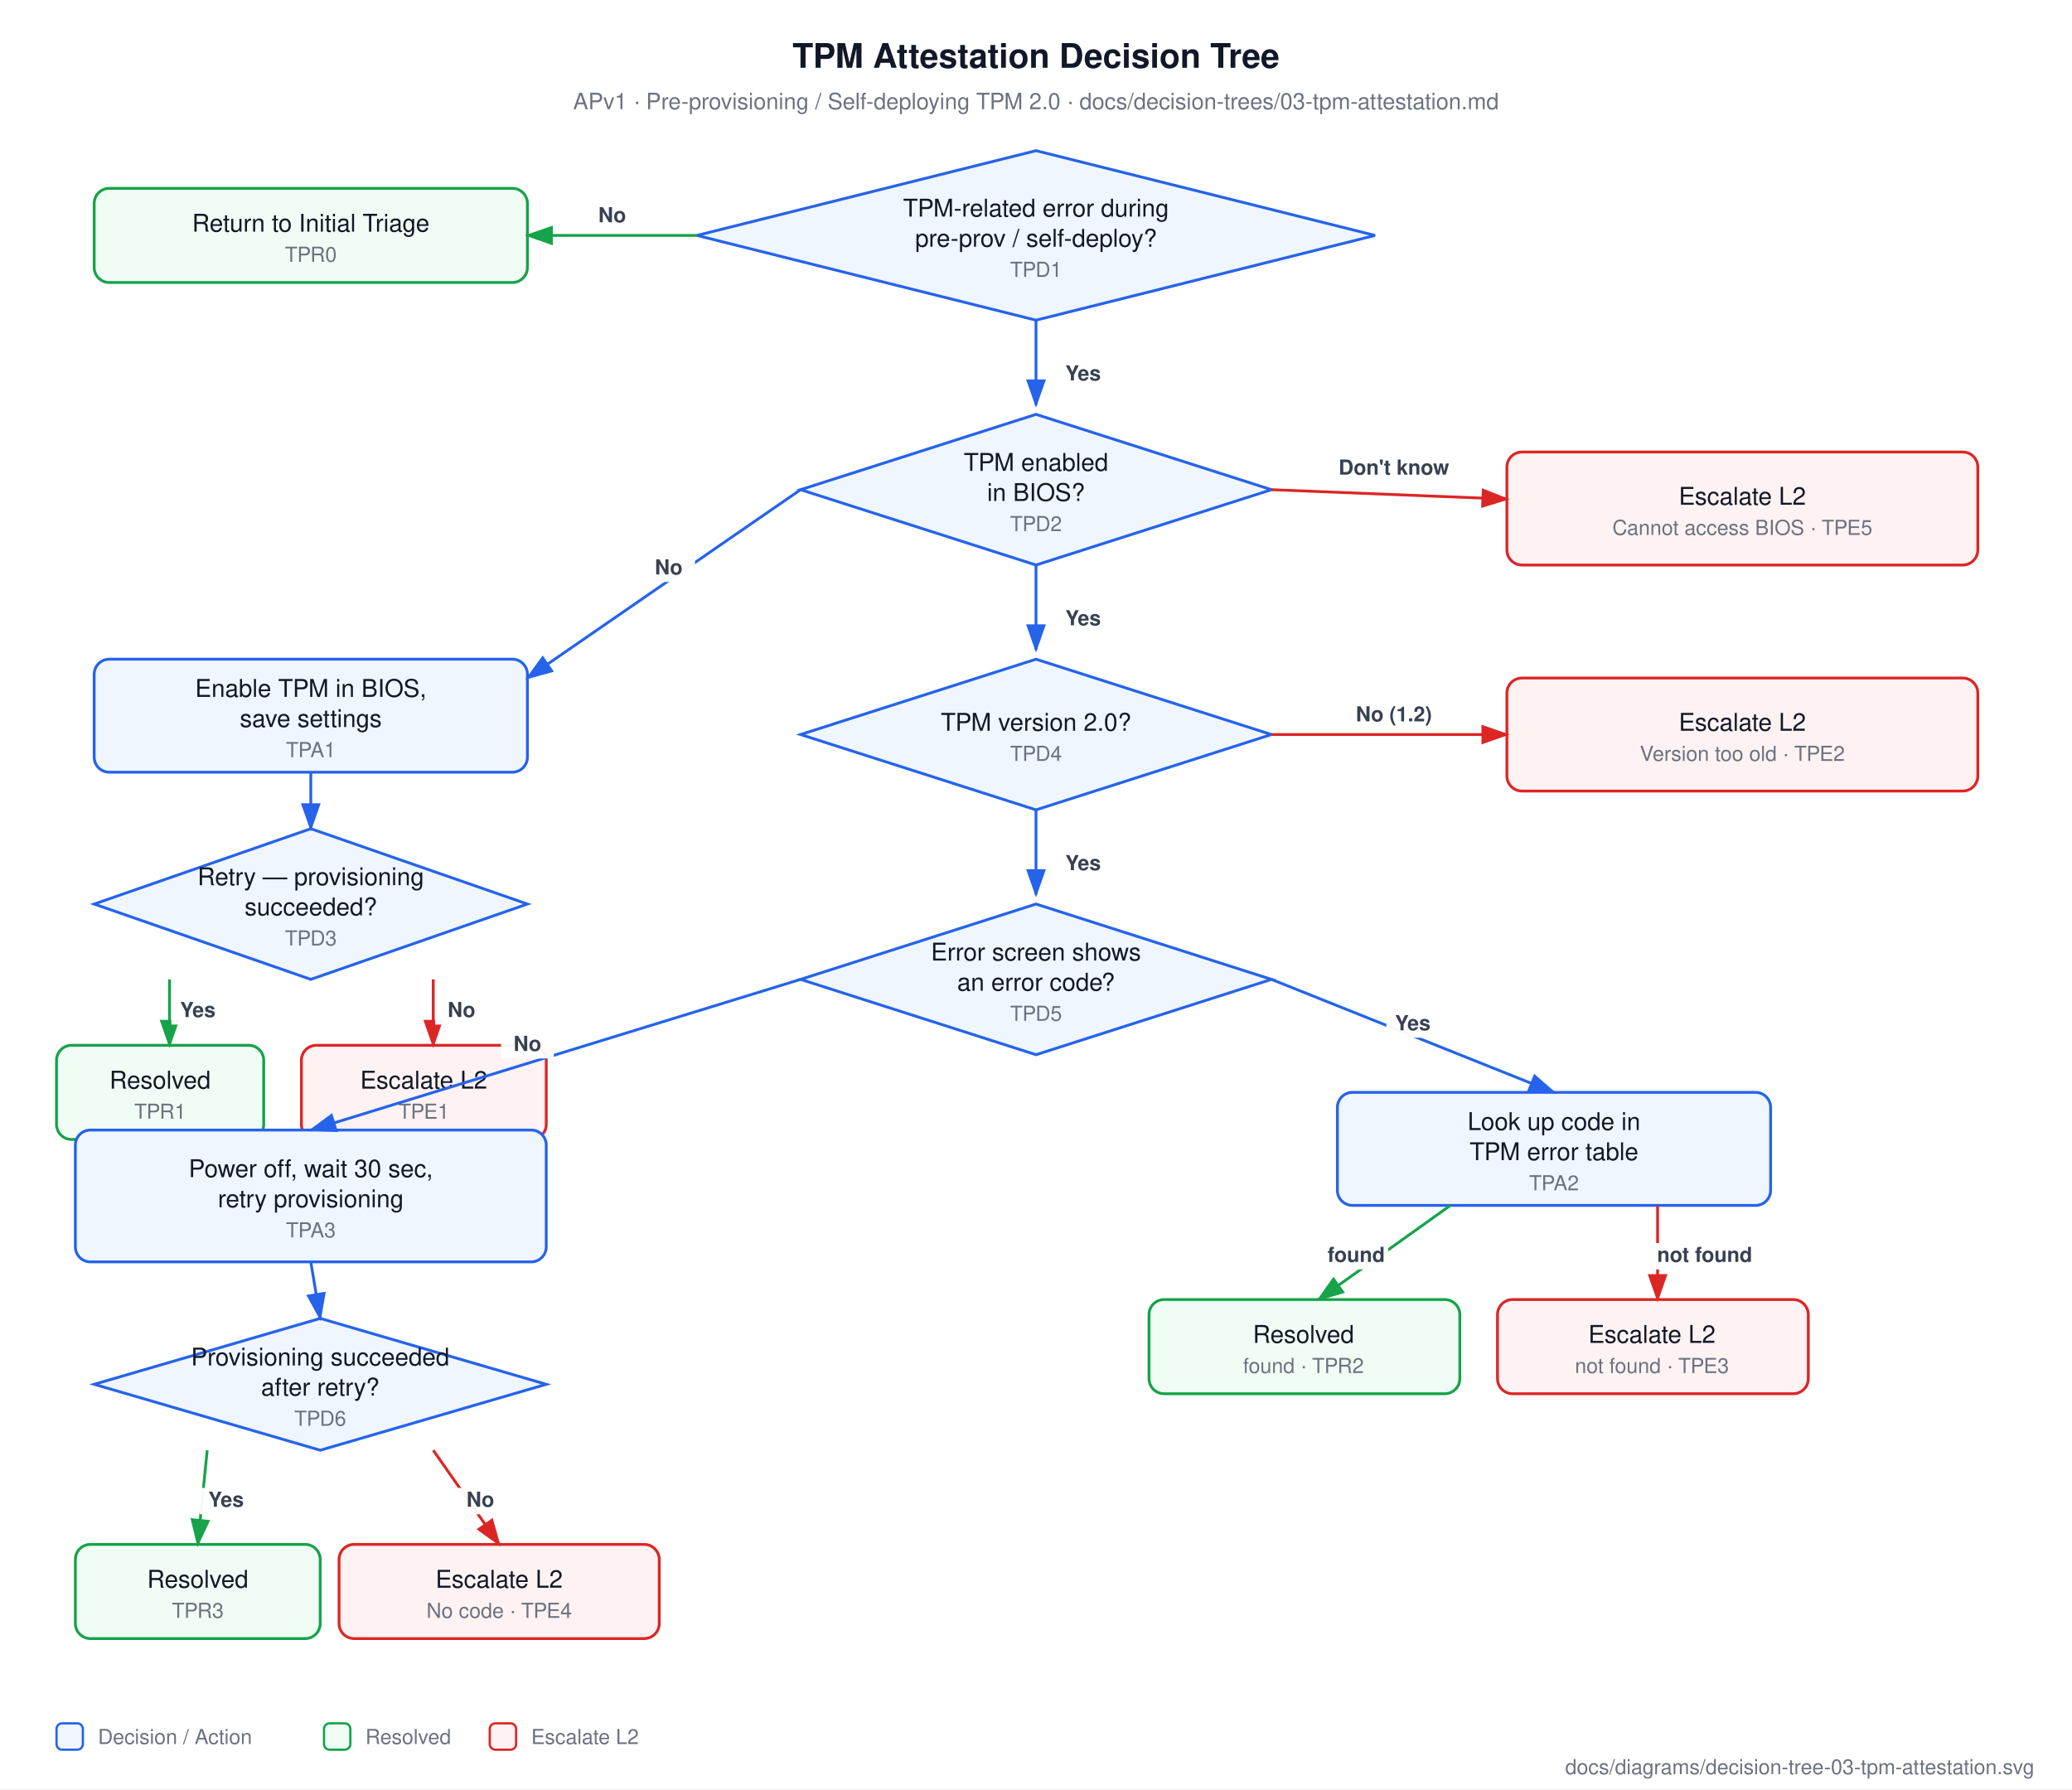
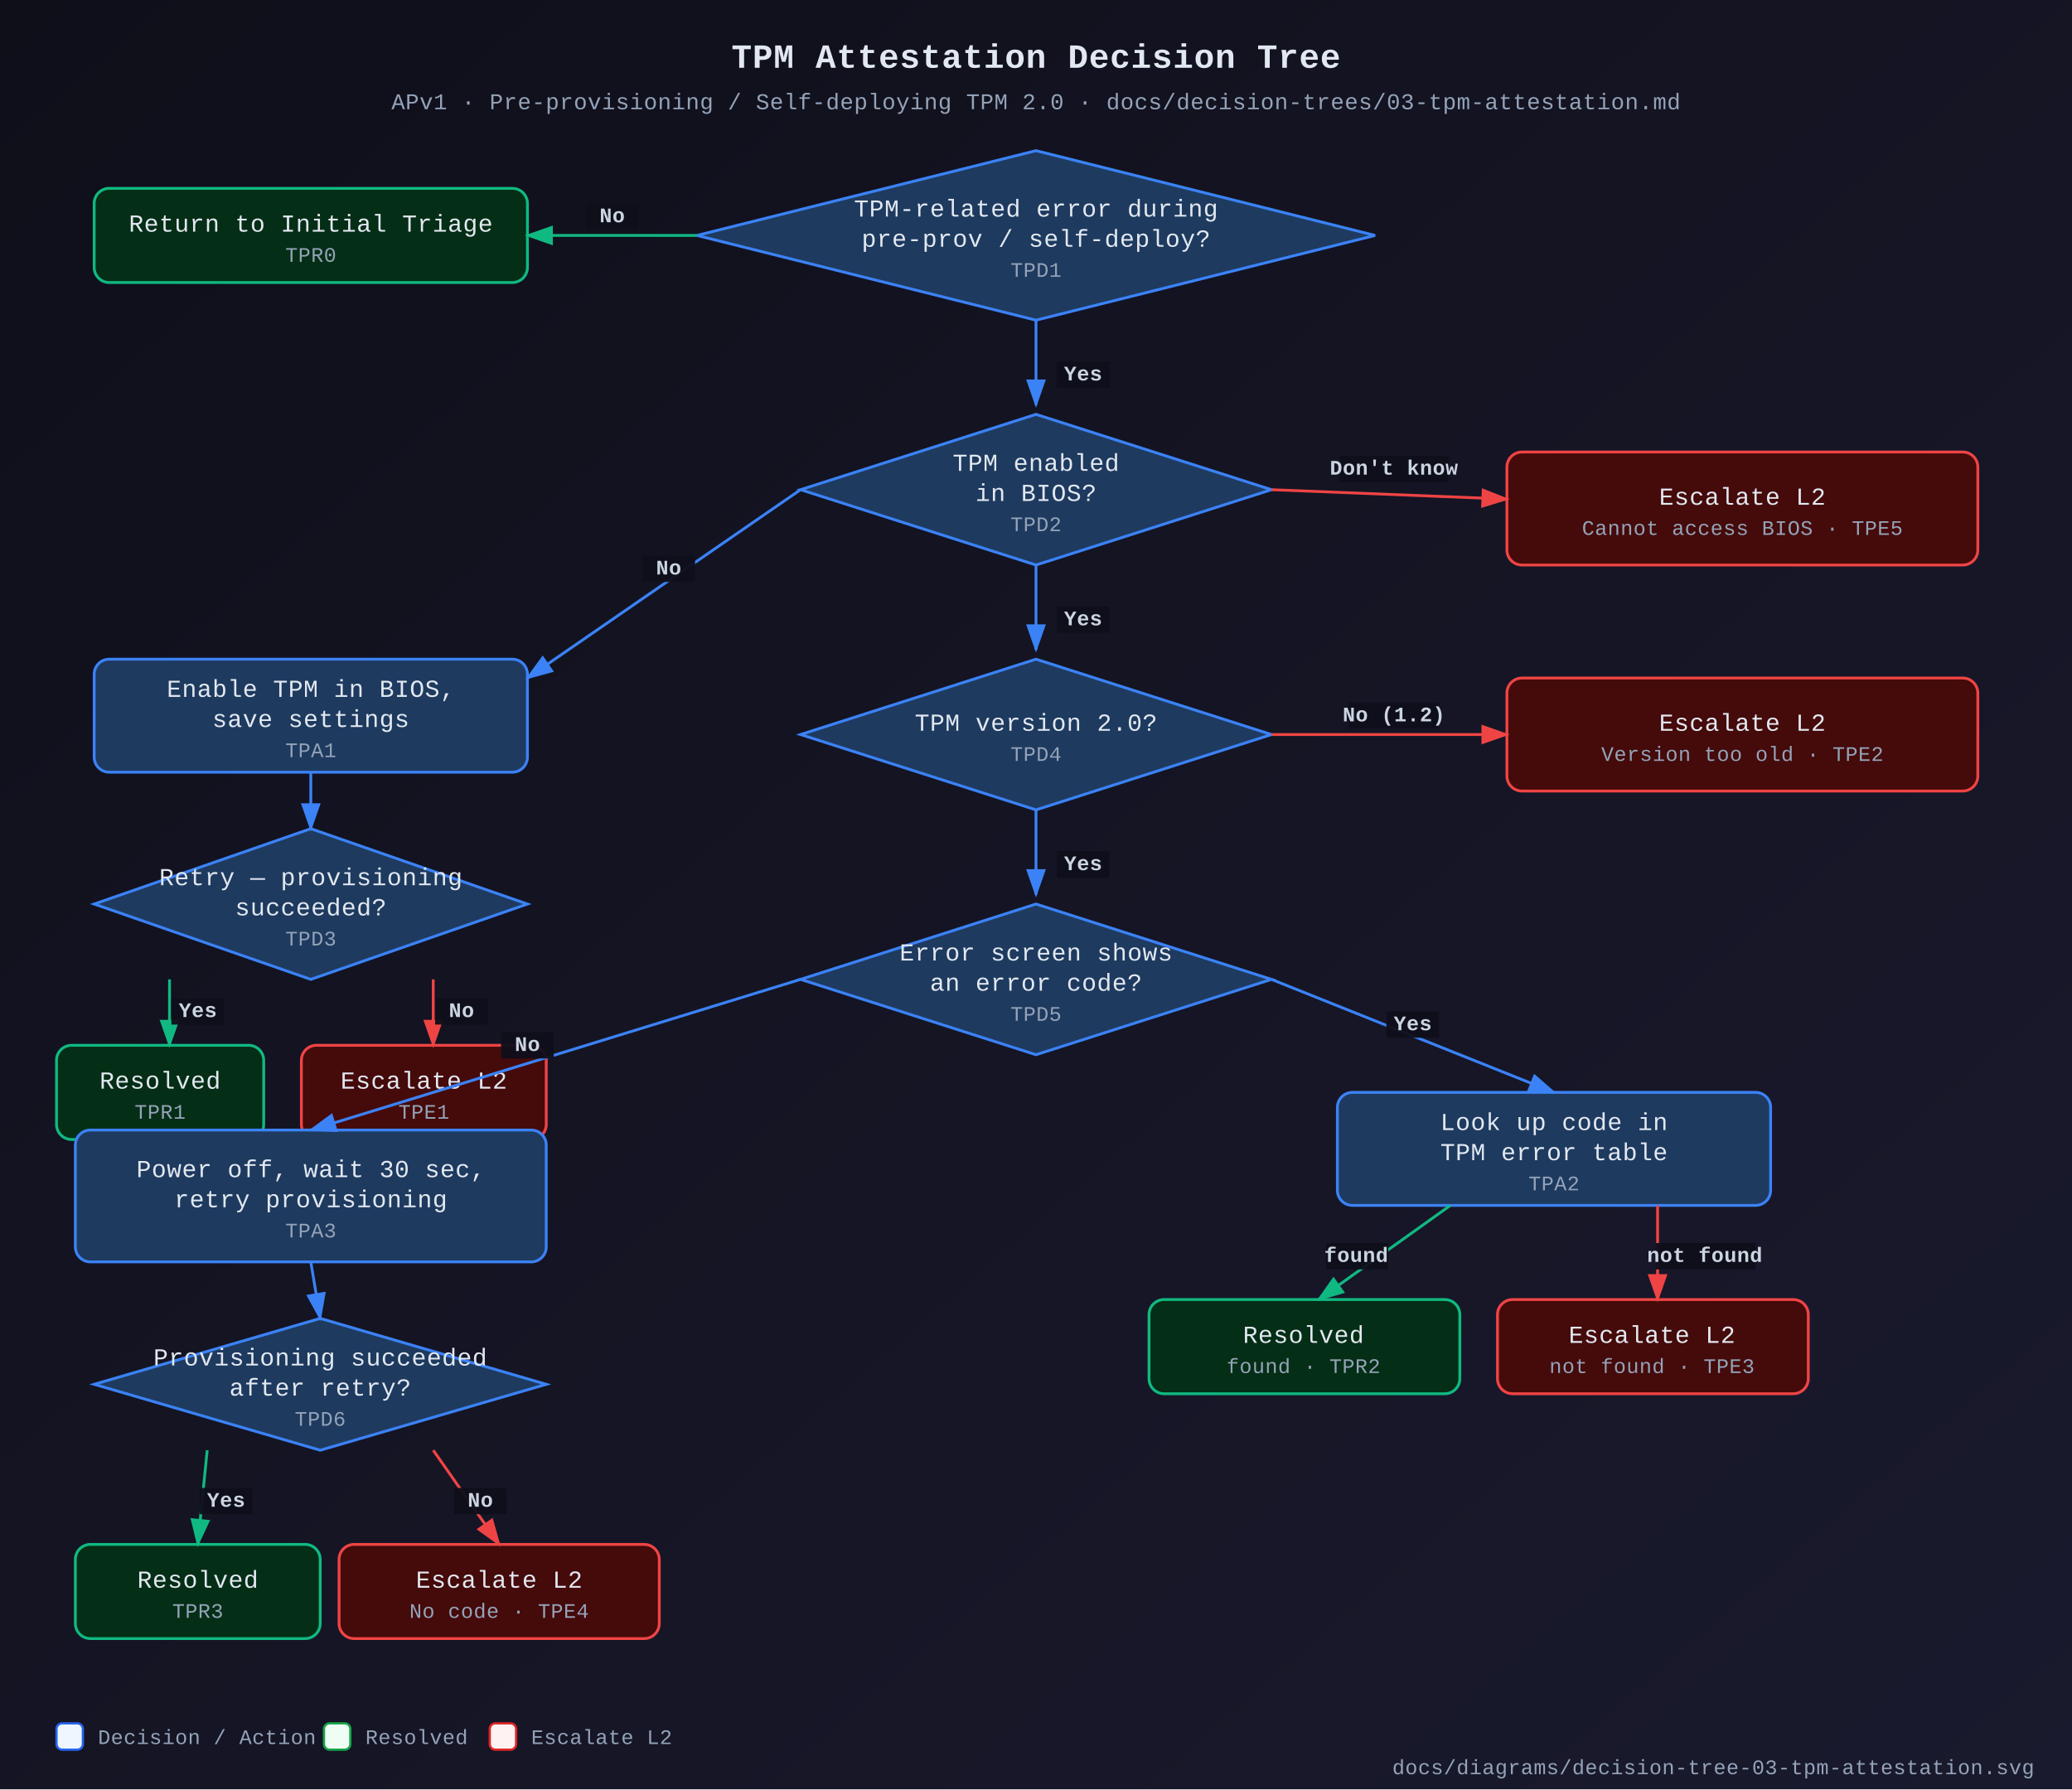
<svg xmlns="http://www.w3.org/2000/svg" viewBox="0 0 1100 950" width="1100" height="950">
  <style>
-     text { font-family: 'Helvetica Neue', Helvetica, Arial, 'PingFang SC', 'Microsoft YaHei', sans-serif; }
-     .title { font-size: 18px; font-weight: 600; fill: #111827; }
-     .subtitle { font-size: 12px; fill: #6b7280; }
-     .label { font-size: 13px; fill: #111827; }
-     .sub { font-size: 11px; fill: #6b7280; }
-     .edge { font-size: 11px; fill: #374151; font-weight: 600; }
-     .col-head { font-size: 13px; font-weight: 700; fill: #111827; letter-spacing: 0.04em; }
-     .legend { font-size: 11px; fill: #6b7280; }
+     text { font-family: 'SF Mono', 'Fira Code', 'Cascadia Code', 'Courier New', monospace; fill: #e2e8f0; letter-spacing: 0.02em; }
+     .title { font-size: 18px; font-weight: 700; fill: #e2e8f0; letter-spacing: 0.02em; }
+     .subtitle { font-size: 12px; fill: #94a3b8; }
+     .label { font-size: 13px; fill: #e2e8f0; }
+     .sub { font-size: 11px; fill: #94a3b8; }
+     .edge { font-size: 11px; fill: #cbd5e1; font-weight: 700; }
+     .col-head { font-size: 13px; font-weight: 700; fill: #cbd5e1; letter-spacing: 0.08em; }
+     .legend { font-size: 11px; fill: #94a3b8; }
  </style>
  <defs>
+     <linearGradient id="bg-grad" x1="0%" y1="0%" x2="100%" y2="100%">
+       <stop offset="0%" stop-color="#0f0f1a" />
+       <stop offset="100%" stop-color="#1a1a2e" />
+     </linearGradient>
    <marker id="arr-blue" markerWidth="10" markerHeight="7" refX="9" refY="3.5" orient="auto">
-       <polygon points="0,0 10,3.5 0,7" fill="#2563eb" />
+       <polygon points="0,0 10,3.5 0,7" fill="#3b82f6" />
    </marker>
    <marker id="arr-red" markerWidth="10" markerHeight="7" refX="9" refY="3.5" orient="auto">
-       <polygon points="0,0 10,3.5 0,7" fill="#dc2626" />
+       <polygon points="0,0 10,3.5 0,7" fill="#ef4444" />
    </marker>
    <marker id="arr-green" markerWidth="10" markerHeight="7" refX="9" refY="3.5" orient="auto">
-       <polygon points="0,0 10,3.5 0,7" fill="#16a34a" />
+       <polygon points="0,0 10,3.5 0,7" fill="#10b981" />
    </marker>
    <marker id="arr-orange" markerWidth="10" markerHeight="7" refX="9" refY="3.5" orient="auto">
-       <polygon points="0,0 10,3.5 0,7" fill="#ea580c" />
+       <polygon points="0,0 10,3.5 0,7" fill="#f97316" />
    </marker>
    <marker id="arr-purple" markerWidth="10" markerHeight="7" refX="9" refY="3.5" orient="auto">
-       <polygon points="0,0 10,3.5 0,7" fill="#9333ea" />
+       <polygon points="0,0 10,3.5 0,7" fill="#a855f7" />
    </marker>
    <marker id="arr-gray" markerWidth="10" markerHeight="7" refX="9" refY="3.5" orient="auto">
-       <polygon points="0,0 10,3.5 0,7" fill="#6b7280" />
+       <polygon points="0,0 10,3.5 0,7" fill="#64748b" />
    </marker>
  </defs>
-   <rect width="1100" height="950" fill="#ffffff" />
+   <rect width="1100" height="950" fill="url(#bg-grad)" />
  <text x="550" y="36" text-anchor="middle" class="title">TPM Attestation Decision Tree</text>
  <text x="550" y="58" text-anchor="middle" class="subtitle">APv1 · Pre-provisioning / Self-deploying TPM 2.0  ·  docs/decision-trees/03-tpm-attestation.md</text>
-   <polygon points="550,80 730,125 550,170 370,125" fill="#eff6ff" stroke="#2563eb" stroke-width="1.5" />
+   <polygon points="550,80 730,125 550,170 370,125" fill="#1e3a5f" stroke="#3b82f6" stroke-width="1.5" />
  <text x="550" y="115" text-anchor="middle" class="label">TPM-related error during</text>
  <text x="550" y="131" text-anchor="middle" class="label">pre-prov / self-deploy?</text>
  <text x="550" y="147" text-anchor="middle" class="sub">TPD1</text>
-   <rect x="50" y="100" width="230" height="50" rx="8" ry="8" fill="#f0fdf4" stroke="#16a34a" stroke-width="1.5" />
+   <rect x="50" y="100" width="230" height="50" rx="8" ry="8" fill="#052e16" stroke="#10b981" stroke-width="1.5" />
  <text x="165" y="123" text-anchor="middle" class="label">Return to Initial Triage</text>
  <text x="165" y="139" text-anchor="middle" class="sub">TPR0</text>
-   <path d="M 370,125 L 280,125" stroke="#16a34a" stroke-width="1.5" fill="none" marker-end="url(#arr-green)" />
-   <rect x="311" y="108" width="28" height="14" fill="#ffffff" opacity="0.95" />
+   <path d="M 370,125 L 280,125" stroke="#10b981" stroke-width="1.5" fill="none" marker-end="url(#arr-green)" />
+   <rect x="311" y="108" width="28" height="14" fill="#0f0f1a" opacity="0.95" />
  <text x="325" y="118" text-anchor="middle" class="edge">No</text>
-   <path d="M 550,170 L 550,215" stroke="#2563eb" stroke-width="1.5" fill="none" marker-end="url(#arr-blue)" />
-   <rect x="561" y="192" width="28" height="14" fill="#ffffff" opacity="0.95" />
+   <path d="M 550,170 L 550,215" stroke="#3b82f6" stroke-width="1.5" fill="none" marker-end="url(#arr-blue)" />
+   <rect x="561" y="192" width="28" height="14" fill="#0f0f1a" opacity="0.95" />
  <text x="575" y="202" text-anchor="middle" class="edge">Yes</text>
-   <polygon points="550,220 675,260 550,300 425,260" fill="#eff6ff" stroke="#2563eb" stroke-width="1.5" />
+   <polygon points="550,220 675,260 550,300 425,260" fill="#1e3a5f" stroke="#3b82f6" stroke-width="1.5" />
  <text x="550" y="250" text-anchor="middle" class="label">TPM enabled</text>
  <text x="550" y="266" text-anchor="middle" class="label">in BIOS?</text>
  <text x="550" y="282" text-anchor="middle" class="sub">TPD2</text>
-   <rect x="800" y="240" width="250" height="60" rx="8" ry="8" fill="#fef2f2" stroke="#dc2626" stroke-width="1.5" />
+   <rect x="800" y="240" width="250" height="60" rx="8" ry="8" fill="#450a0a" stroke="#ef4444" stroke-width="1.5" />
  <text x="925" y="268" text-anchor="middle" class="label">Escalate L2</text>
  <text x="925" y="284" text-anchor="middle" class="sub">Cannot access BIOS  ·  TPE5</text>
-   <path d="M 675,260 L 800,265" stroke="#dc2626" stroke-width="1.5" fill="none" marker-end="url(#arr-red)" />
-   <rect x="711" y="242" width="58" height="14" fill="#ffffff" opacity="0.95" />
+   <path d="M 675,260 L 800,265" stroke="#ef4444" stroke-width="1.5" fill="none" marker-end="url(#arr-red)" />
+   <rect x="711" y="242" width="58" height="14" fill="#0f0f1a" opacity="0.95" />
  <text x="740" y="252" text-anchor="middle" class="edge">Don't know</text>
-   <rect x="50" y="350" width="230" height="60" rx="8" ry="8" fill="#eff6ff" stroke="#2563eb" stroke-width="1.5" />
+   <rect x="50" y="350" width="230" height="60" rx="8" ry="8" fill="#1e3a5f" stroke="#3b82f6" stroke-width="1.5" />
  <text x="165" y="370" text-anchor="middle" class="label">Enable TPM in BIOS,</text>
  <text x="165" y="386" text-anchor="middle" class="label">save settings</text>
  <text x="165" y="402" text-anchor="middle" class="sub">TPA1</text>
-   <path d="M 425,260 L 280,360" stroke="#2563eb" stroke-width="1.5" fill="none" marker-end="url(#arr-blue)" />
-   <rect x="341" y="295" width="28" height="14" fill="#ffffff" opacity="0.95" />
+   <path d="M 425,260 L 280,360" stroke="#3b82f6" stroke-width="1.5" fill="none" marker-end="url(#arr-blue)" />
+   <rect x="341" y="295" width="28" height="14" fill="#0f0f1a" opacity="0.95" />
  <text x="355" y="305" text-anchor="middle" class="edge">No</text>
-   <polygon points="165,440 280,480 165,520 50,480" fill="#eff6ff" stroke="#2563eb" stroke-width="1.5" />
+   <polygon points="165,440 280,480 165,520 50,480" fill="#1e3a5f" stroke="#3b82f6" stroke-width="1.5" />
  <text x="165" y="470" text-anchor="middle" class="label">Retry — provisioning</text>
  <text x="165" y="486" text-anchor="middle" class="label">succeeded?</text>
  <text x="165" y="502" text-anchor="middle" class="sub">TPD3</text>
-   <path d="M 165,410 L 165,440" stroke="#2563eb" stroke-width="1.5" fill="none" marker-end="url(#arr-blue)" />
-   <rect x="30" y="555" width="110" height="50" rx="8" ry="8" fill="#f0fdf4" stroke="#16a34a" stroke-width="1.5" />
+   <path d="M 165,410 L 165,440" stroke="#3b82f6" stroke-width="1.5" fill="none" marker-end="url(#arr-blue)" />
+   <rect x="30" y="555" width="110" height="50" rx="8" ry="8" fill="#052e16" stroke="#10b981" stroke-width="1.5" />
  <text x="85" y="578" text-anchor="middle" class="label">Resolved</text>
  <text x="85" y="594" text-anchor="middle" class="sub">TPR1</text>
-   <rect x="160" y="555" width="130" height="50" rx="8" ry="8" fill="#fef2f2" stroke="#dc2626" stroke-width="1.5" />
+   <rect x="160" y="555" width="130" height="50" rx="8" ry="8" fill="#450a0a" stroke="#ef4444" stroke-width="1.5" />
  <text x="225" y="578" text-anchor="middle" class="label">Escalate L2</text>
  <text x="225" y="594" text-anchor="middle" class="sub">TPE1</text>
-   <path d="M 90,520 L 90,555" stroke="#16a34a" stroke-width="1.5" fill="none" marker-end="url(#arr-green)" />
-   <rect x="91" y="530" width="28" height="14" fill="#ffffff" opacity="0.95" />
+   <path d="M 90,520 L 90,555" stroke="#10b981" stroke-width="1.5" fill="none" marker-end="url(#arr-green)" />
+   <rect x="91" y="530" width="28" height="14" fill="#0f0f1a" opacity="0.95" />
  <text x="105" y="540" text-anchor="middle" class="edge">Yes</text>
-   <path d="M 230,520 L 230,555" stroke="#dc2626" stroke-width="1.5" fill="none" marker-end="url(#arr-red)" />
-   <rect x="231" y="530" width="28" height="14" fill="#ffffff" opacity="0.95" />
+   <path d="M 230,520 L 230,555" stroke="#ef4444" stroke-width="1.5" fill="none" marker-end="url(#arr-red)" />
+   <rect x="231" y="530" width="28" height="14" fill="#0f0f1a" opacity="0.95" />
  <text x="245" y="540" text-anchor="middle" class="edge">No</text>
-   <path d="M 550,300 L 550,345" stroke="#2563eb" stroke-width="1.5" fill="none" marker-end="url(#arr-blue)" />
-   <rect x="561" y="322" width="28" height="14" fill="#ffffff" opacity="0.95" />
+   <path d="M 550,300 L 550,345" stroke="#3b82f6" stroke-width="1.5" fill="none" marker-end="url(#arr-blue)" />
+   <rect x="561" y="322" width="28" height="14" fill="#0f0f1a" opacity="0.95" />
  <text x="575" y="332" text-anchor="middle" class="edge">Yes</text>
-   <polygon points="550,350 675,390 550,430 425,390" fill="#eff6ff" stroke="#2563eb" stroke-width="1.5" />
+   <polygon points="550,350 675,390 550,430 425,390" fill="#1e3a5f" stroke="#3b82f6" stroke-width="1.5" />
  <text x="550" y="388" text-anchor="middle" class="label">TPM version 2.0?</text>
  <text x="550" y="404" text-anchor="middle" class="sub">TPD4</text>
-   <rect x="800" y="360" width="250" height="60" rx="8" ry="8" fill="#fef2f2" stroke="#dc2626" stroke-width="1.5" />
+   <rect x="800" y="360" width="250" height="60" rx="8" ry="8" fill="#450a0a" stroke="#ef4444" stroke-width="1.5" />
  <text x="925" y="388" text-anchor="middle" class="label">Escalate L2</text>
  <text x="925" y="404" text-anchor="middle" class="sub">Version too old · TPE2</text>
-   <path d="M 675,390 L 800,390" stroke="#dc2626" stroke-width="1.5" fill="none" marker-end="url(#arr-red)" />
-   <rect x="716" y="373" width="48" height="14" fill="#ffffff" opacity="0.95" />
+   <path d="M 675,390 L 800,390" stroke="#ef4444" stroke-width="1.5" fill="none" marker-end="url(#arr-red)" />
+   <rect x="716" y="373" width="48" height="14" fill="#0f0f1a" opacity="0.95" />
  <text x="740" y="383" text-anchor="middle" class="edge">No (1.2)</text>
-   <path d="M 550,430 L 550,475" stroke="#2563eb" stroke-width="1.5" fill="none" marker-end="url(#arr-blue)" />
-   <rect x="561" y="452" width="28" height="14" fill="#ffffff" opacity="0.95" />
+   <path d="M 550,430 L 550,475" stroke="#3b82f6" stroke-width="1.5" fill="none" marker-end="url(#arr-blue)" />
+   <rect x="561" y="452" width="28" height="14" fill="#0f0f1a" opacity="0.95" />
  <text x="575" y="462" text-anchor="middle" class="edge">Yes</text>
-   <polygon points="550,480 675,520 550,560 425,520" fill="#eff6ff" stroke="#2563eb" stroke-width="1.5" />
+   <polygon points="550,480 675,520 550,560 425,520" fill="#1e3a5f" stroke="#3b82f6" stroke-width="1.5" />
  <text x="550" y="510" text-anchor="middle" class="label">Error screen shows</text>
  <text x="550" y="526" text-anchor="middle" class="label">an error code?</text>
  <text x="550" y="542" text-anchor="middle" class="sub">TPD5</text>
-   <rect x="710" y="580" width="230" height="60" rx="8" ry="8" fill="#eff6ff" stroke="#2563eb" stroke-width="1.5" />
+   <rect x="710" y="580" width="230" height="60" rx="8" ry="8" fill="#1e3a5f" stroke="#3b82f6" stroke-width="1.5" />
  <text x="825" y="600" text-anchor="middle" class="label">Look up code in</text>
  <text x="825" y="616" text-anchor="middle" class="label">TPM error table</text>
  <text x="825" y="632" text-anchor="middle" class="sub">TPA2</text>
-   <path d="M 675,520 L 825,580" stroke="#2563eb" stroke-width="1.5" fill="none" marker-end="url(#arr-blue)" />
-   <rect x="736" y="537" width="28" height="14" fill="#ffffff" opacity="0.95" />
+   <path d="M 675,520 L 825,580" stroke="#3b82f6" stroke-width="1.5" fill="none" marker-end="url(#arr-blue)" />
+   <rect x="736" y="537" width="28" height="14" fill="#0f0f1a" opacity="0.95" />
  <text x="750" y="547" text-anchor="middle" class="edge">Yes</text>
-   <rect x="610" y="690" width="165" height="50" rx="8" ry="8" fill="#f0fdf4" stroke="#16a34a" stroke-width="1.5" />
+   <rect x="610" y="690" width="165" height="50" rx="8" ry="8" fill="#052e16" stroke="#10b981" stroke-width="1.5" />
  <text x="692" y="713" text-anchor="middle" class="label">Resolved</text>
  <text x="692" y="729" text-anchor="middle" class="sub">found  ·  TPR2</text>
-   <rect x="795" y="690" width="165" height="50" rx="8" ry="8" fill="#fef2f2" stroke="#dc2626" stroke-width="1.5" />
+   <rect x="795" y="690" width="165" height="50" rx="8" ry="8" fill="#450a0a" stroke="#ef4444" stroke-width="1.5" />
  <text x="877" y="713" text-anchor="middle" class="label">Escalate L2</text>
  <text x="877" y="729" text-anchor="middle" class="sub">not found  ·  TPE3</text>
-   <path d="M 770,640 L 700,690" stroke="#16a34a" stroke-width="1.5" fill="none" marker-end="url(#arr-green)" />
-   <rect x="704" y="660" width="33" height="14" fill="#ffffff" opacity="0.95" />
+   <path d="M 770,640 L 700,690" stroke="#10b981" stroke-width="1.5" fill="none" marker-end="url(#arr-green)" />
+   <rect x="704" y="660" width="33" height="14" fill="#0f0f1a" opacity="0.95" />
  <text x="720" y="670" text-anchor="middle" class="edge">found</text>
-   <path d="M 880,640 L 880,690" stroke="#dc2626" stroke-width="1.5" fill="none" marker-end="url(#arr-red)" />
-   <rect x="879" y="660" width="53" height="14" fill="#ffffff" opacity="0.95" />
+   <path d="M 880,640 L 880,690" stroke="#ef4444" stroke-width="1.5" fill="none" marker-end="url(#arr-red)" />
+   <rect x="879" y="660" width="53" height="14" fill="#0f0f1a" opacity="0.95" />
  <text x="905" y="670" text-anchor="middle" class="edge">not found</text>
-   <rect x="40" y="600" width="250" height="70" rx="8" ry="8" fill="#eff6ff" stroke="#2563eb" stroke-width="1.5" />
+   <rect x="40" y="600" width="250" height="70" rx="8" ry="8" fill="#1e3a5f" stroke="#3b82f6" stroke-width="1.5" />
  <text x="165" y="625" text-anchor="middle" class="label">Power off, wait 30 sec,</text>
  <text x="165" y="641" text-anchor="middle" class="label">retry provisioning</text>
  <text x="165" y="657" text-anchor="middle" class="sub">TPA3</text>
-   <path d="M 425,520 L 165,600" stroke="#2563eb" stroke-width="1.5" fill="none" marker-end="url(#arr-blue)" />
-   <rect x="266" y="548" width="28" height="14" fill="#ffffff" opacity="0.95" />
+   <path d="M 425,520 L 165,600" stroke="#3b82f6" stroke-width="1.5" fill="none" marker-end="url(#arr-blue)" />
+   <rect x="266" y="548" width="28" height="14" fill="#0f0f1a" opacity="0.95" />
  <text x="280" y="558" text-anchor="middle" class="edge">No</text>
-   <polygon points="170,700 290,735 170,770 50,735" fill="#eff6ff" stroke="#2563eb" stroke-width="1.5" />
+   <polygon points="170,700 290,735 170,770 50,735" fill="#1e3a5f" stroke="#3b82f6" stroke-width="1.5" />
  <text x="170" y="725" text-anchor="middle" class="label">Provisioning succeeded</text>
  <text x="170" y="741" text-anchor="middle" class="label">after retry?</text>
  <text x="170" y="757" text-anchor="middle" class="sub">TPD6</text>
-   <path d="M 165,670 L 170,700" stroke="#2563eb" stroke-width="1.5" fill="none" marker-end="url(#arr-blue)" />
-   <rect x="40" y="820" width="130" height="50" rx="8" ry="8" fill="#f0fdf4" stroke="#16a34a" stroke-width="1.5" />
+   <path d="M 165,670 L 170,700" stroke="#3b82f6" stroke-width="1.5" fill="none" marker-end="url(#arr-blue)" />
+   <rect x="40" y="820" width="130" height="50" rx="8" ry="8" fill="#052e16" stroke="#10b981" stroke-width="1.5" />
  <text x="105" y="843" text-anchor="middle" class="label">Resolved</text>
  <text x="105" y="859" text-anchor="middle" class="sub">TPR3</text>
-   <rect x="180" y="820" width="170" height="50" rx="8" ry="8" fill="#fef2f2" stroke="#dc2626" stroke-width="1.5" />
+   <rect x="180" y="820" width="170" height="50" rx="8" ry="8" fill="#450a0a" stroke="#ef4444" stroke-width="1.5" />
  <text x="265" y="843" text-anchor="middle" class="label">Escalate L2</text>
  <text x="265" y="859" text-anchor="middle" class="sub">No code  ·  TPE4</text>
-   <path d="M 110,770 L 105,820" stroke="#16a34a" stroke-width="1.5" fill="none" marker-end="url(#arr-green)" />
-   <rect x="106" y="790" width="28" height="14" fill="#ffffff" opacity="0.95" />
+   <path d="M 110,770 L 105,820" stroke="#10b981" stroke-width="1.5" fill="none" marker-end="url(#arr-green)" />
+   <rect x="106" y="790" width="28" height="14" fill="#0f0f1a" opacity="0.95" />
  <text x="120" y="800" text-anchor="middle" class="edge">Yes</text>
-   <path d="M 230,770 L 265,820" stroke="#dc2626" stroke-width="1.5" fill="none" marker-end="url(#arr-red)" />
-   <rect x="241" y="790" width="28" height="14" fill="#ffffff" opacity="0.95" />
+   <path d="M 230,770 L 265,820" stroke="#ef4444" stroke-width="1.5" fill="none" marker-end="url(#arr-red)" />
+   <rect x="241" y="790" width="28" height="14" fill="#0f0f1a" opacity="0.95" />
  <text x="255" y="800" text-anchor="middle" class="edge">No</text>
  <rect x="30" y="915" width="14" height="14" rx="3" ry="3" fill="#eff6ff" stroke="#2563eb" stroke-width="1.2" />
  <text x="52" y="926" class="legend">Decision / Action</text>
  <rect x="172" y="915" width="14" height="14" rx="3" ry="3" fill="#f0fdf4" stroke="#16a34a" stroke-width="1.2" />
  <text x="194" y="926" class="legend">Resolved</text>
  <rect x="260" y="915" width="14" height="14" rx="3" ry="3" fill="#fef2f2" stroke="#dc2626" stroke-width="1.2" />
  <text x="282" y="926" class="legend">Escalate L2</text>
  <text x="1080" y="942" text-anchor="end" class="legend">docs/diagrams/decision-tree-03-tpm-attestation.svg</text>
</svg>
